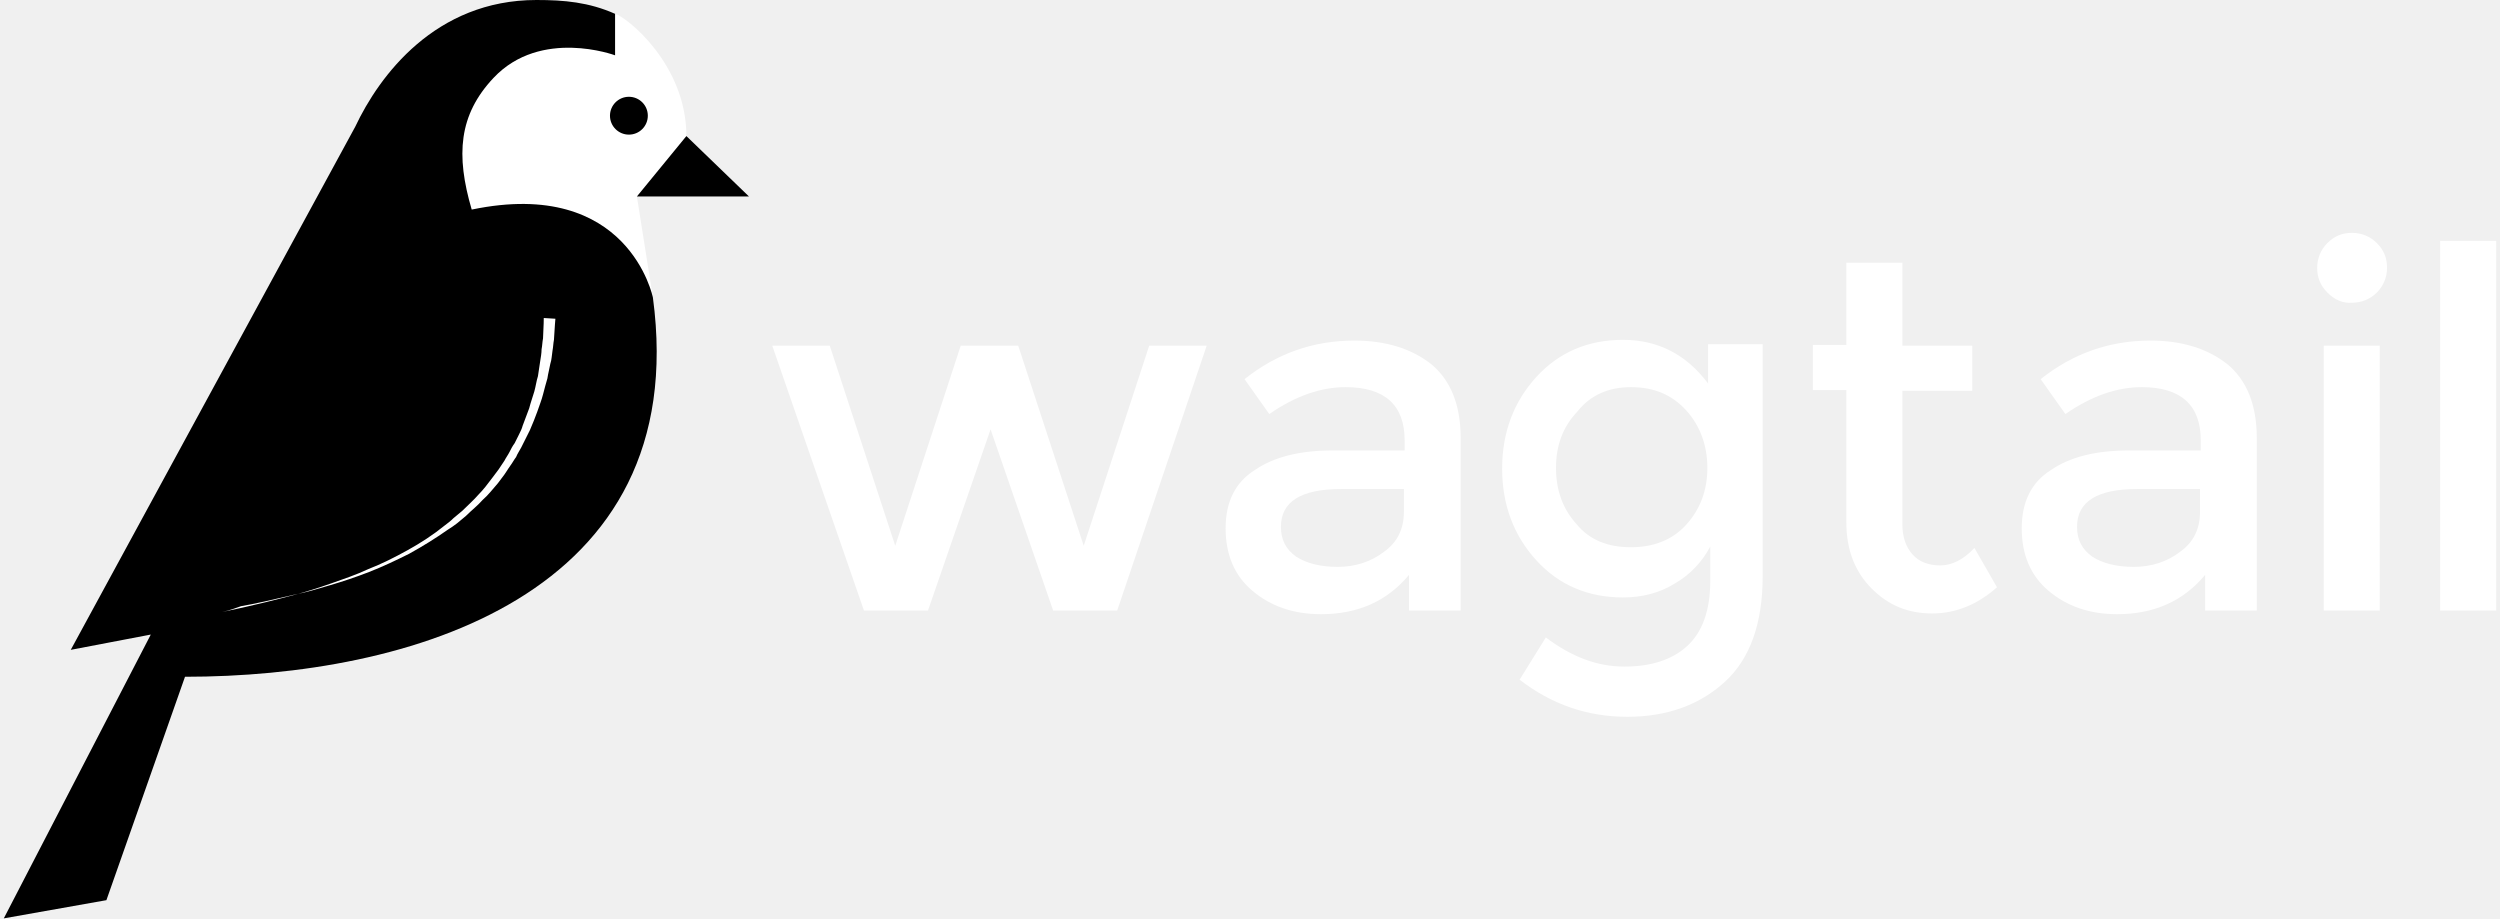
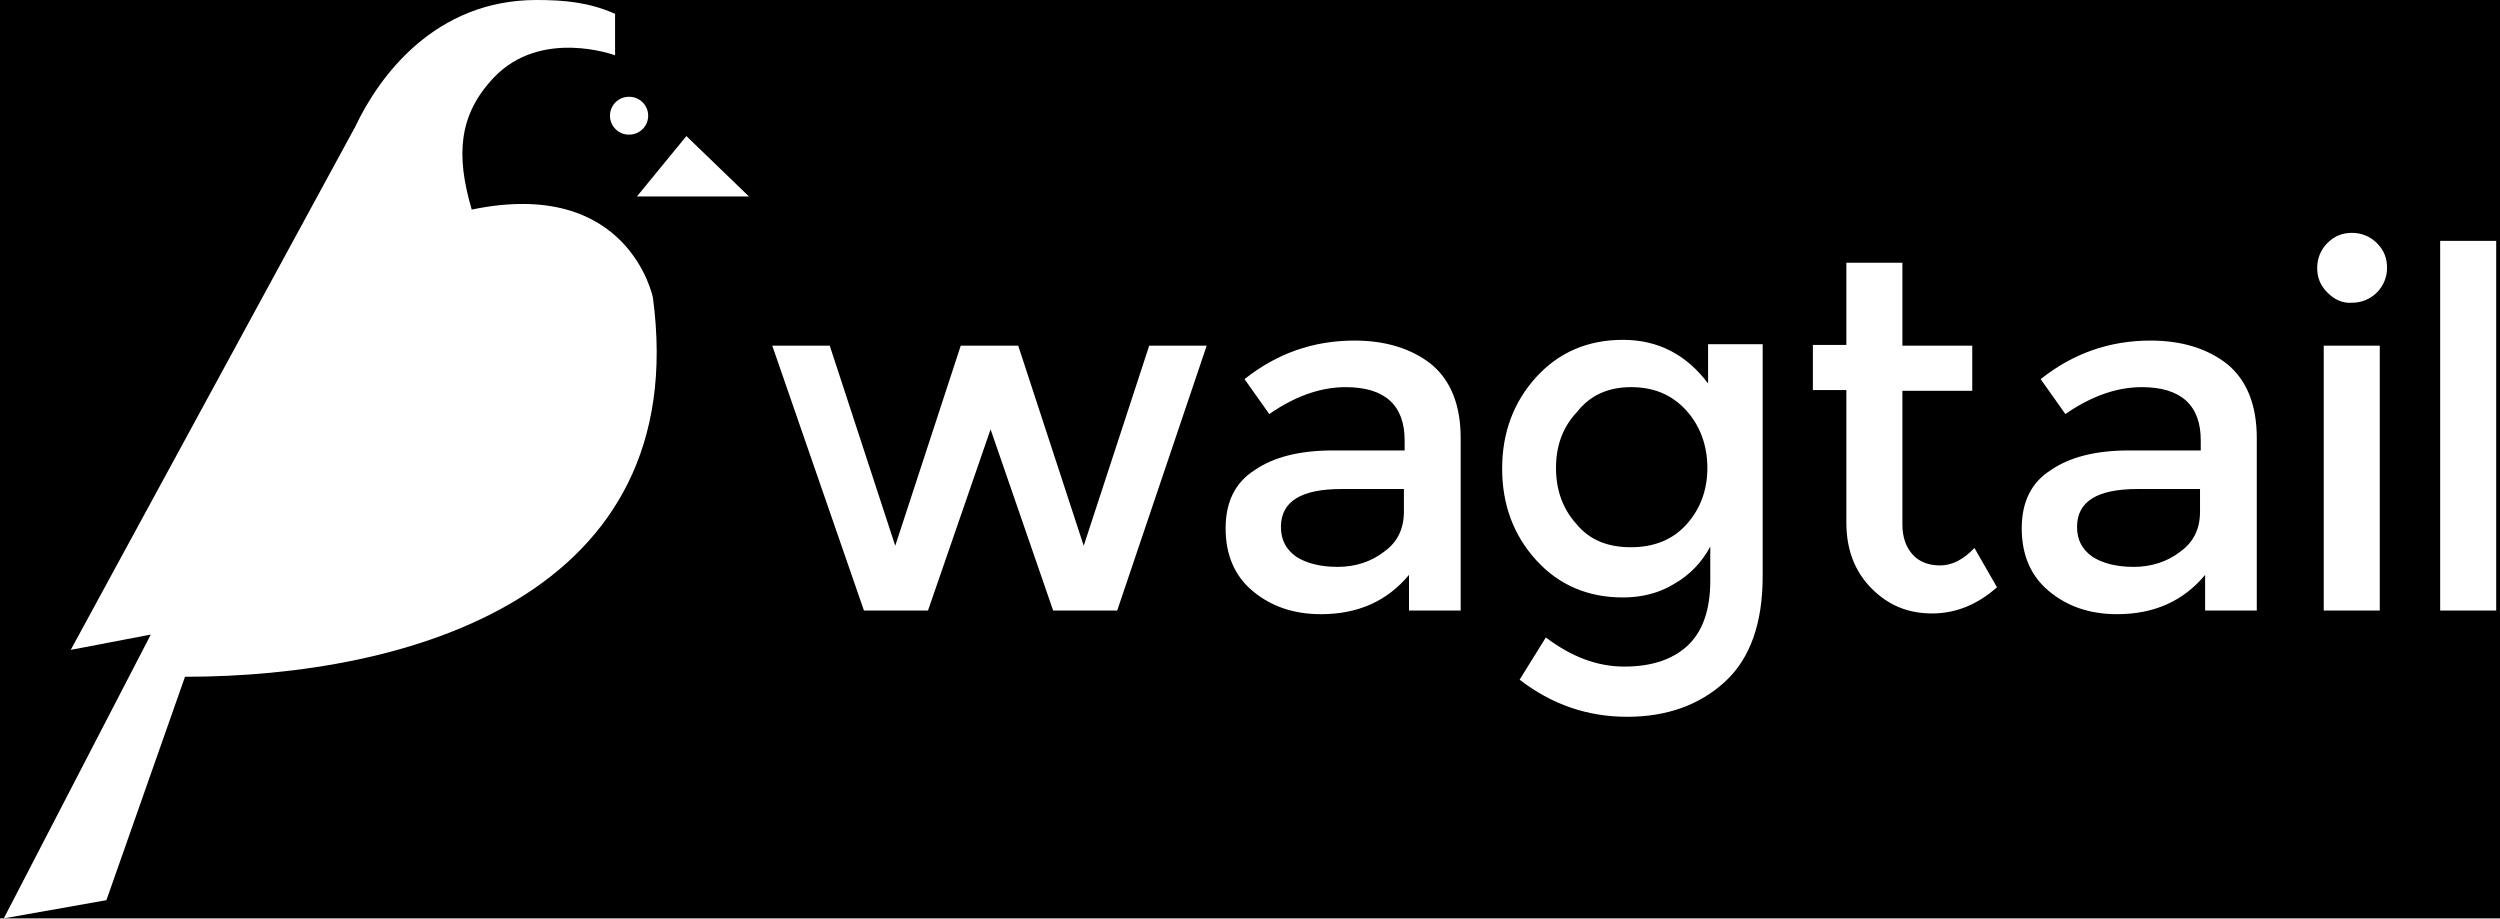
- <svg xmlns="http://www.w3.org/2000/svg" width="343" height="126" viewBox="0 0 343 126" fill="none">
-   <path d="M84.388 1.897V7.588C84.388 7.588 74.204 3.794 67.615 10.683C62.822 15.675 62.423 21.266 64.62 28.754C86.185 28.754 89.58 40.835 89.58 40.835L87.383 26.957L94.173 18.67C94.173 8.886 86.086 2.396 84.388 1.897Z" fill="white" />
-   <path d="M86.285 18.471C87.719 18.471 88.881 17.308 88.881 15.875C88.881 14.441 87.719 13.279 86.285 13.279C84.852 13.279 83.689 14.441 83.689 15.875C83.689 17.308 84.852 18.471 86.285 18.471Z" fill="black" />
-   <path d="M89.58 40.835C89.58 40.835 86.285 24.262 64.719 28.754C62.523 21.266 62.922 15.775 67.715 10.683C74.204 3.794 84.388 7.588 84.388 7.588V1.897C80.794 0.3 77.399 0 73.605 0C59.727 0 52.04 10.383 48.745 17.372L9.707 89.159L20.689 87.062L0.521 126L14.599 123.504L25.382 92.853C55.933 92.853 95.071 81.87 89.58 40.835Z" fill="black" />
-   <path d="M102.759 26.957L94.173 18.67L87.383 26.957H102.759Z" fill="black" />
-   <path d="M30.474 83.967C30.474 83.967 31.472 83.767 33.269 83.368C35.067 82.968 37.563 82.369 40.558 81.57C42.056 81.171 43.653 80.672 45.35 80.073C47.047 79.474 48.845 78.875 50.542 78.076C52.339 77.377 54.136 76.479 55.933 75.48C57.731 74.482 59.428 73.383 61.025 72.086C61.425 71.786 61.824 71.487 62.224 71.087L63.422 70.089C64.12 69.39 64.919 68.691 65.618 67.892C66.317 67.193 66.916 66.395 67.515 65.596C67.815 65.197 68.114 64.797 68.414 64.398L68.813 63.799L69.212 63.2C69.412 62.8 69.712 62.401 69.911 62.002C70.111 61.602 70.311 61.203 70.61 60.803C70.71 60.604 70.81 60.404 70.91 60.204C71.01 60.005 71.109 59.805 71.209 59.605C71.409 59.206 71.609 58.807 71.708 58.407C72.008 57.608 72.307 56.81 72.607 56.011C72.807 55.212 73.106 54.414 73.306 53.715C73.505 53.016 73.605 52.217 73.805 51.618C73.905 50.919 74.005 50.32 74.105 49.621C74.204 49.022 74.304 48.423 74.304 47.924C74.404 47.425 74.404 46.925 74.504 46.426C74.604 44.629 74.604 43.631 74.604 43.631L76.201 43.731C76.201 43.731 76.101 44.829 76.002 46.626C75.902 47.125 75.902 47.624 75.802 48.124C75.702 48.723 75.702 49.322 75.502 49.921C75.403 50.52 75.203 51.219 75.103 51.918C74.903 52.617 74.704 53.315 74.504 54.114C74.304 54.913 74.005 55.612 73.705 56.51C73.406 57.309 73.106 58.108 72.707 59.006C72.507 59.406 72.307 59.805 72.108 60.204C72.008 60.404 71.908 60.604 71.808 60.803C71.708 61.003 71.609 61.203 71.509 61.403C71.309 61.802 71.01 62.201 70.81 62.7C70.51 63.1 70.311 63.499 70.011 63.899C69.911 64.098 69.712 64.298 69.612 64.498L69.212 65.097C68.913 65.496 68.613 65.895 68.314 66.295C67.615 67.094 67.016 67.892 66.217 68.591C65.518 69.39 64.719 69.989 63.921 70.788L62.723 71.786C62.323 72.086 61.924 72.385 61.425 72.685C59.727 73.883 57.93 74.981 56.133 75.979C54.336 76.878 52.439 77.776 50.642 78.475C48.845 79.174 47.047 79.773 45.35 80.273C43.653 80.772 42.056 81.271 40.458 81.57C37.463 82.269 34.867 82.868 33.07 83.168C31.472 83.767 30.474 83.967 30.474 83.967Z" fill="white" />
-   <path d="M127.32 83.767H118.534L105.954 47.425H113.842L122.827 74.881L131.813 47.425H139.7L148.686 74.881L157.672 47.425H165.559L153.279 83.767H144.493L135.907 58.907L127.32 83.767Z" fill="white" />
-   <path d="M200.304 83.767H193.315V78.875C190.32 82.469 186.326 84.266 181.235 84.266C177.441 84.266 174.345 83.168 171.849 81.071C169.353 78.975 168.155 76.079 168.155 72.485C168.155 68.891 169.453 66.195 172.149 64.498C174.745 62.7 178.339 61.802 182.832 61.802H192.716V60.404C192.716 55.612 190.021 53.116 184.629 53.116C181.235 53.116 177.74 54.314 174.146 56.81L170.751 52.017C175.144 48.523 180.136 46.726 185.827 46.726C190.12 46.726 193.615 47.824 196.311 49.921C199.006 52.117 200.404 55.512 200.404 60.105V83.767H200.304ZM192.616 70.189V67.094H184.03C178.539 67.094 175.743 68.791 175.743 72.285C175.743 74.082 176.442 75.38 177.84 76.379C179.238 77.277 181.135 77.776 183.531 77.776C185.927 77.776 188.124 77.078 189.921 75.68C191.718 74.382 192.616 72.585 192.616 70.189Z" fill="white" />
-   <path d="M241.838 47.425V79.075C241.838 85.464 240.141 90.357 236.647 93.552C233.152 96.746 228.659 98.344 223.268 98.344C217.777 98.344 212.884 96.647 208.491 93.252L212.086 87.461C215.68 90.157 219.174 91.455 222.868 91.455C226.463 91.455 229.358 90.556 231.455 88.659C233.552 86.762 234.65 83.767 234.65 79.674V74.981C233.552 77.078 231.854 78.875 229.758 80.073C227.661 81.371 225.265 81.97 222.669 81.97C217.876 81.97 213.883 80.273 210.788 76.878C207.693 73.483 206.095 69.29 206.095 64.298C206.095 59.306 207.693 55.112 210.788 51.718C213.883 48.323 217.876 46.626 222.669 46.626C227.461 46.626 231.355 48.623 234.35 52.617V47.225H241.838V47.425ZM213.483 64.198C213.483 67.193 214.382 69.789 216.279 71.886C218.076 74.082 220.572 75.081 223.767 75.081C226.862 75.081 229.458 74.082 231.355 71.986C233.252 69.889 234.25 67.293 234.25 64.198C234.25 61.103 233.252 58.407 231.355 56.311C229.358 54.114 226.862 53.116 223.767 53.116C220.672 53.116 218.176 54.214 216.379 56.51C214.382 58.607 213.483 61.203 213.483 64.198Z" fill="white" />
-   <path d="M261.008 53.515V71.986C261.008 73.683 261.507 75.081 262.406 76.079C263.304 77.078 264.602 77.577 266.2 77.577C267.797 77.577 269.395 76.778 270.892 75.181L273.987 80.572C271.292 82.968 268.296 84.166 265.101 84.166C261.807 84.166 259.111 83.068 256.815 80.772C254.518 78.475 253.32 75.48 253.32 71.686V53.515H248.727V47.325H253.32V36.043H261.008V47.425H270.593V53.615H261.008V53.515Z" fill="white" />
-   <path d="M309.531 83.767H302.542V78.875C299.547 82.469 295.553 84.266 290.461 84.266C286.667 84.266 283.572 83.168 281.076 81.071C278.58 78.975 277.382 76.079 277.382 72.485C277.382 68.891 278.68 66.195 281.376 64.498C283.971 62.7 287.566 61.802 292.059 61.802H301.943V60.404C301.943 55.612 299.247 53.116 293.856 53.116C290.461 53.116 286.967 54.314 283.372 56.81L279.978 52.017C284.371 48.523 289.363 46.726 295.054 46.726C299.347 46.726 302.842 47.824 305.537 49.921C308.233 52.117 309.631 55.512 309.631 60.105V83.767H309.531ZM301.843 70.189V67.094H293.257C287.765 67.094 284.97 68.791 284.97 72.285C284.97 74.082 285.669 75.38 287.067 76.379C288.464 77.277 290.361 77.776 292.758 77.776C295.154 77.776 297.35 77.078 299.147 75.68C300.945 74.382 301.843 72.585 301.843 70.189Z" fill="white" />
-   <path d="M319.315 40.136C318.317 39.138 317.918 38.04 317.918 36.742C317.918 35.444 318.417 34.246 319.315 33.347C320.314 32.349 321.412 31.949 322.71 31.949C324.008 31.949 325.206 32.449 326.105 33.347C327.103 34.346 327.502 35.444 327.502 36.742C327.502 38.04 327.003 39.238 326.105 40.136C325.206 41.035 324.008 41.534 322.71 41.534C321.412 41.634 320.314 41.135 319.315 40.136ZM326.504 83.767H318.816V47.425H326.504V83.767Z" fill="white" />
-   <path d="M342.479 83.767H334.791V33.047H342.479V83.767Z" fill="white" />
+ <svg xmlns="http://www.w3.org/2000/svg" fill="none" viewBox="0 0 343 126">
+   <rect width="100%" height="100%" fill="#000" />
+   <path d="M84.388 1.897v5.691s-10.184-3.794-16.773 3.095c-4.792 4.992-5.192 10.583-2.995 18.071 21.565 0 24.96 12.081 24.96 12.081l-2.197-13.878 6.79-8.287c0-9.784-8.087-16.274-9.785-16.773Z" fill="#000" />
+   <path d="M86.285 18.47a2.596 2.596 0 1 0 0-5.191 2.596 2.596 0 0 0 0 5.192Z" fill="#fff" />
+   <path d="M89.58 40.835s-3.295-16.573-24.86-12.08c-2.197-7.489-1.798-12.98 2.995-18.072 6.49-6.889 16.673-3.095 16.673-3.095V1.897C80.794.3 77.4 0 73.605 0 59.727 0 52.04 10.383 48.745 17.372L9.707 89.16l10.982-2.097L.521 126l14.078-2.496 10.783-30.651c30.551 0 69.69-10.983 64.198-52.018Z" fill="#fff" />
+   <path d="m102.759 26.957-8.586-8.287-6.79 8.287h15.376ZM30.474 83.967s.998-.2 2.795-.6c1.798-.399 4.294-.998 7.289-1.797a63.795 63.795 0 0 0 4.792-1.497c1.697-.6 3.495-1.198 5.192-1.997 1.797-.699 3.594-1.597 5.391-2.596 1.798-.998 3.495-2.097 5.092-3.394.4-.3.8-.6 1.199-.999l1.198-.998c.698-.7 1.497-1.398 2.196-2.197.699-.699 1.298-1.497 1.897-2.296l.899-1.198.399-.6.4-.598c.199-.4.499-.8.698-1.198.2-.4.4-.8.7-1.199l.299-.599.3-.599c.199-.399.399-.798.498-1.198l.899-2.396c.2-.799.5-1.597.699-2.296.2-.7.3-1.498.5-2.097.099-.699.199-1.298.299-1.997.1-.599.2-1.198.2-1.697.1-.5.1-.998.199-1.498.1-1.797.1-2.795.1-2.795l1.597.1s-.1 1.098-.2 2.895c-.1.5-.1.998-.2 1.498-.099.599-.099 1.198-.299 1.797-.1.599-.3 1.298-.399 1.997-.2.699-.4 1.397-.599 2.196-.2.799-.5 1.498-.799 2.396-.3.799-.599 1.598-.998 2.496l-.6 1.198-.299.6-.3.599c-.199.399-.498.798-.698 1.297-.3.4-.5.8-.799 1.199-.1.2-.3.399-.4.599l-.399.599-.898 1.198c-.7.799-1.298 1.597-2.097 2.296-.699.799-1.498 1.398-2.296 2.197l-1.198.998c-.4.3-.8.6-1.298.899a58.299 58.299 0 0 1-5.292 3.294c-1.797.899-3.694 1.797-5.491 2.496a66.308 66.308 0 0 1-5.292 1.798c-1.697.499-3.294.998-4.892 1.297-2.995.7-5.591 1.299-7.388 1.598-1.598.599-2.596.799-2.596.799Zm96.846-.2h-8.786l-12.58-36.342h7.888l8.985 27.456 8.986-27.456h7.887l8.986 27.456 8.986-27.456h7.887l-12.28 36.342h-8.786l-8.586-24.86-8.587 24.86Zm72.984 0h-6.989v-4.892c-2.995 3.594-6.989 5.391-12.08 5.391-3.794 0-6.89-1.098-9.386-3.195-2.496-2.096-3.694-4.992-3.694-8.586 0-3.594 1.298-6.29 3.994-7.987 2.596-1.798 6.19-2.696 10.683-2.696h9.884v-1.398c0-4.792-2.695-7.288-8.087-7.288-3.394 0-6.889 1.198-10.483 3.694l-3.395-4.793c4.393-3.494 9.385-5.291 15.076-5.291 4.293 0 7.788 1.098 10.484 3.195 2.695 2.196 4.093 5.59 4.093 10.184v23.662h-.1Zm-7.688-13.578v-3.095h-8.586c-5.491 0-8.287 1.697-8.287 5.191 0 1.797.699 3.095 2.097 4.094 1.398.898 3.295 1.397 5.691 1.397s4.593-.698 6.39-2.096c1.797-1.298 2.695-3.095 2.695-5.491Zm49.222-22.764v31.65c0 6.39-1.697 11.282-5.191 14.477-3.495 3.194-7.988 4.792-13.379 4.792-5.491 0-10.384-1.697-14.777-5.092l3.595-5.79c3.594 2.695 7.088 3.993 10.782 3.993 3.595 0 6.49-.899 8.587-2.796 2.097-1.897 3.195-4.892 3.195-8.986v-4.692a12.634 12.634 0 0 1-4.892 5.092c-2.097 1.298-4.493 1.897-7.089 1.897-4.793 0-8.786-1.697-11.881-5.092-3.095-3.395-4.693-7.588-4.693-12.58s1.598-9.186 4.693-12.58c3.095-3.395 7.088-5.092 11.881-5.092 4.792 0 8.686 1.997 11.681 5.99v-5.391h7.488v.2Zm-28.355 16.773c0 2.995.899 5.591 2.796 7.688 1.797 2.196 4.293 3.195 7.488 3.195 3.095 0 5.691-.999 7.588-3.095 1.897-2.097 2.895-4.693 2.895-7.788 0-3.095-.998-5.79-2.895-7.887-1.997-2.197-4.493-3.195-7.588-3.195-3.095 0-5.591 1.098-7.388 3.394-1.997 2.097-2.896 4.693-2.896 7.688Zm47.525-10.683v18.47c0 1.698.499 3.096 1.398 4.094.898.999 2.196 1.498 3.794 1.498 1.597 0 3.195-.799 4.692-2.396l3.095 5.391c-2.695 2.396-5.691 3.594-8.886 3.594-3.294 0-5.99-1.098-8.286-3.394-2.297-2.297-3.495-5.292-3.495-9.086v-18.17h-4.593v-6.191h4.593V36.043h7.688v11.382h9.585v6.19h-9.585v-.1Zm48.523 30.252h-6.989v-4.892c-2.995 3.594-6.989 5.391-12.081 5.391-3.794 0-6.889-1.098-9.385-3.195-2.496-2.096-3.694-4.992-3.694-8.586 0-3.594 1.298-6.29 3.994-7.987 2.595-1.798 6.19-2.696 10.683-2.696h9.884v-1.398c0-4.792-2.696-7.288-8.087-7.288-3.395 0-6.889 1.198-10.484 3.694l-3.394-4.793c4.393-3.494 9.385-5.291 15.076-5.291 4.293 0 7.788 1.098 10.483 3.195 2.696 2.196 4.094 5.59 4.094 10.184v23.662h-.1Zm-7.688-13.578v-3.095h-8.586c-5.492 0-8.287 1.697-8.287 5.191 0 1.797.699 3.095 2.097 4.094 1.397.898 3.294 1.397 5.691 1.397 2.396 0 4.592-.698 6.389-2.096 1.798-1.298 2.696-3.095 2.696-5.491Zm17.472-30.053c-.998-.998-1.397-2.096-1.397-3.394s.499-2.496 1.397-3.395c.999-.998 2.097-1.398 3.395-1.398s2.496.5 3.395 1.398c.998.998 1.397 2.097 1.397 3.395a4.756 4.756 0 0 1-1.397 3.394 4.756 4.756 0 0 1-3.395 1.398c-1.298.1-2.396-.4-3.395-1.398Zm7.189 43.631h-7.688V47.425h7.688v36.342Zm15.975 0h-7.688v-50.72h7.688v50.72Z" fill="#fff" />
</svg>
